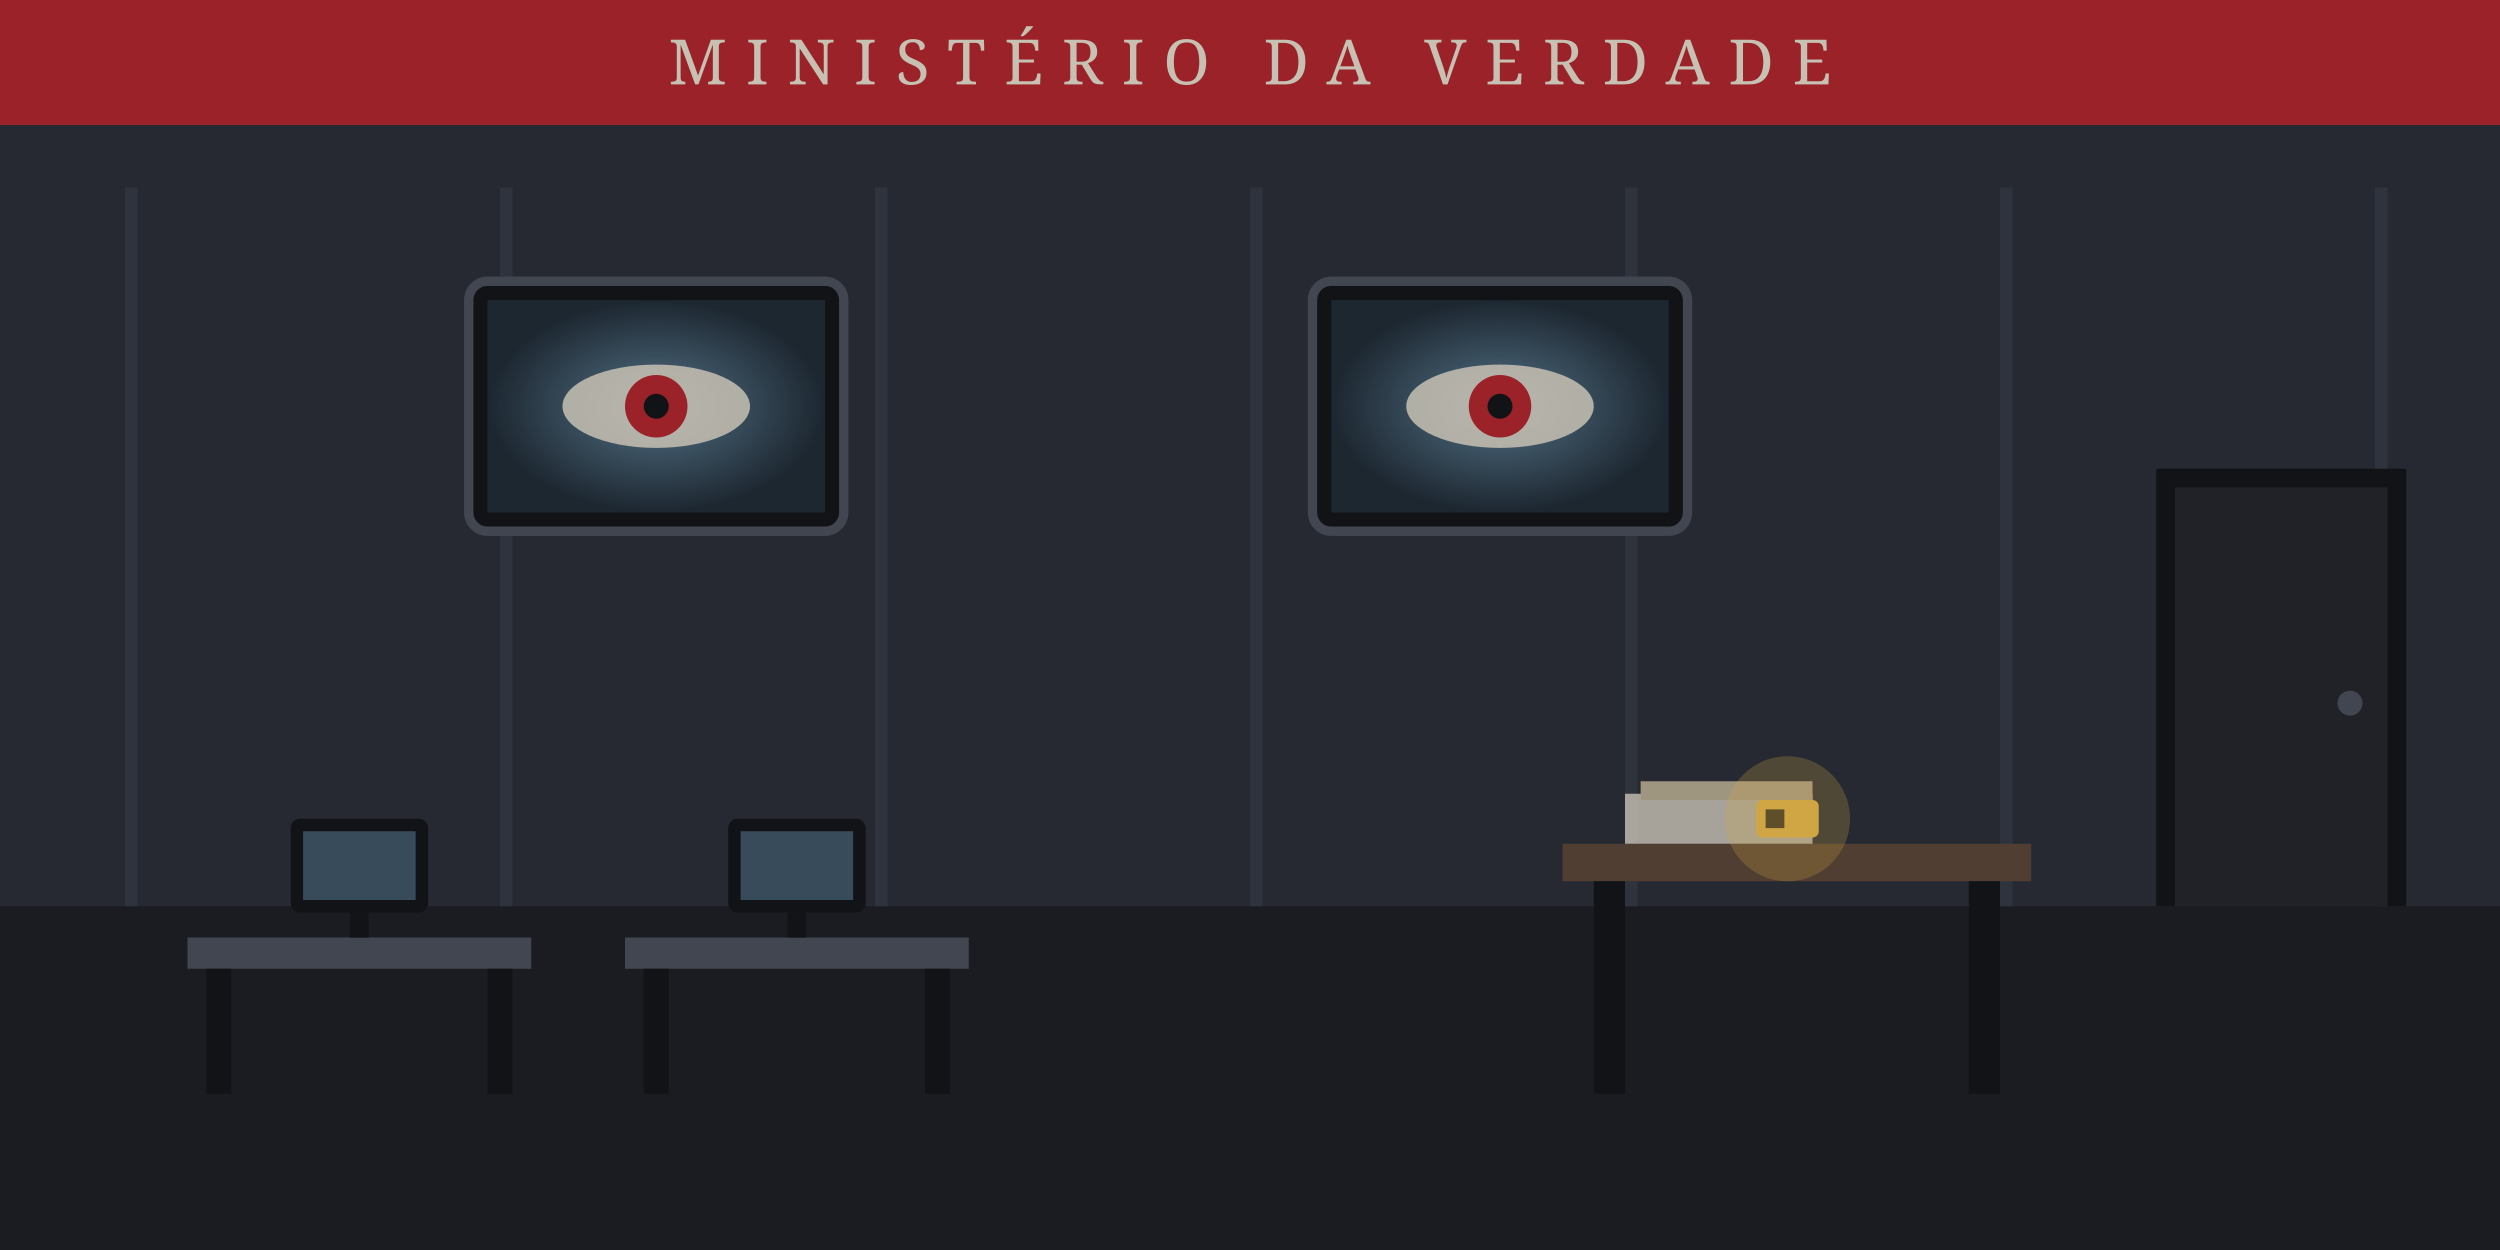
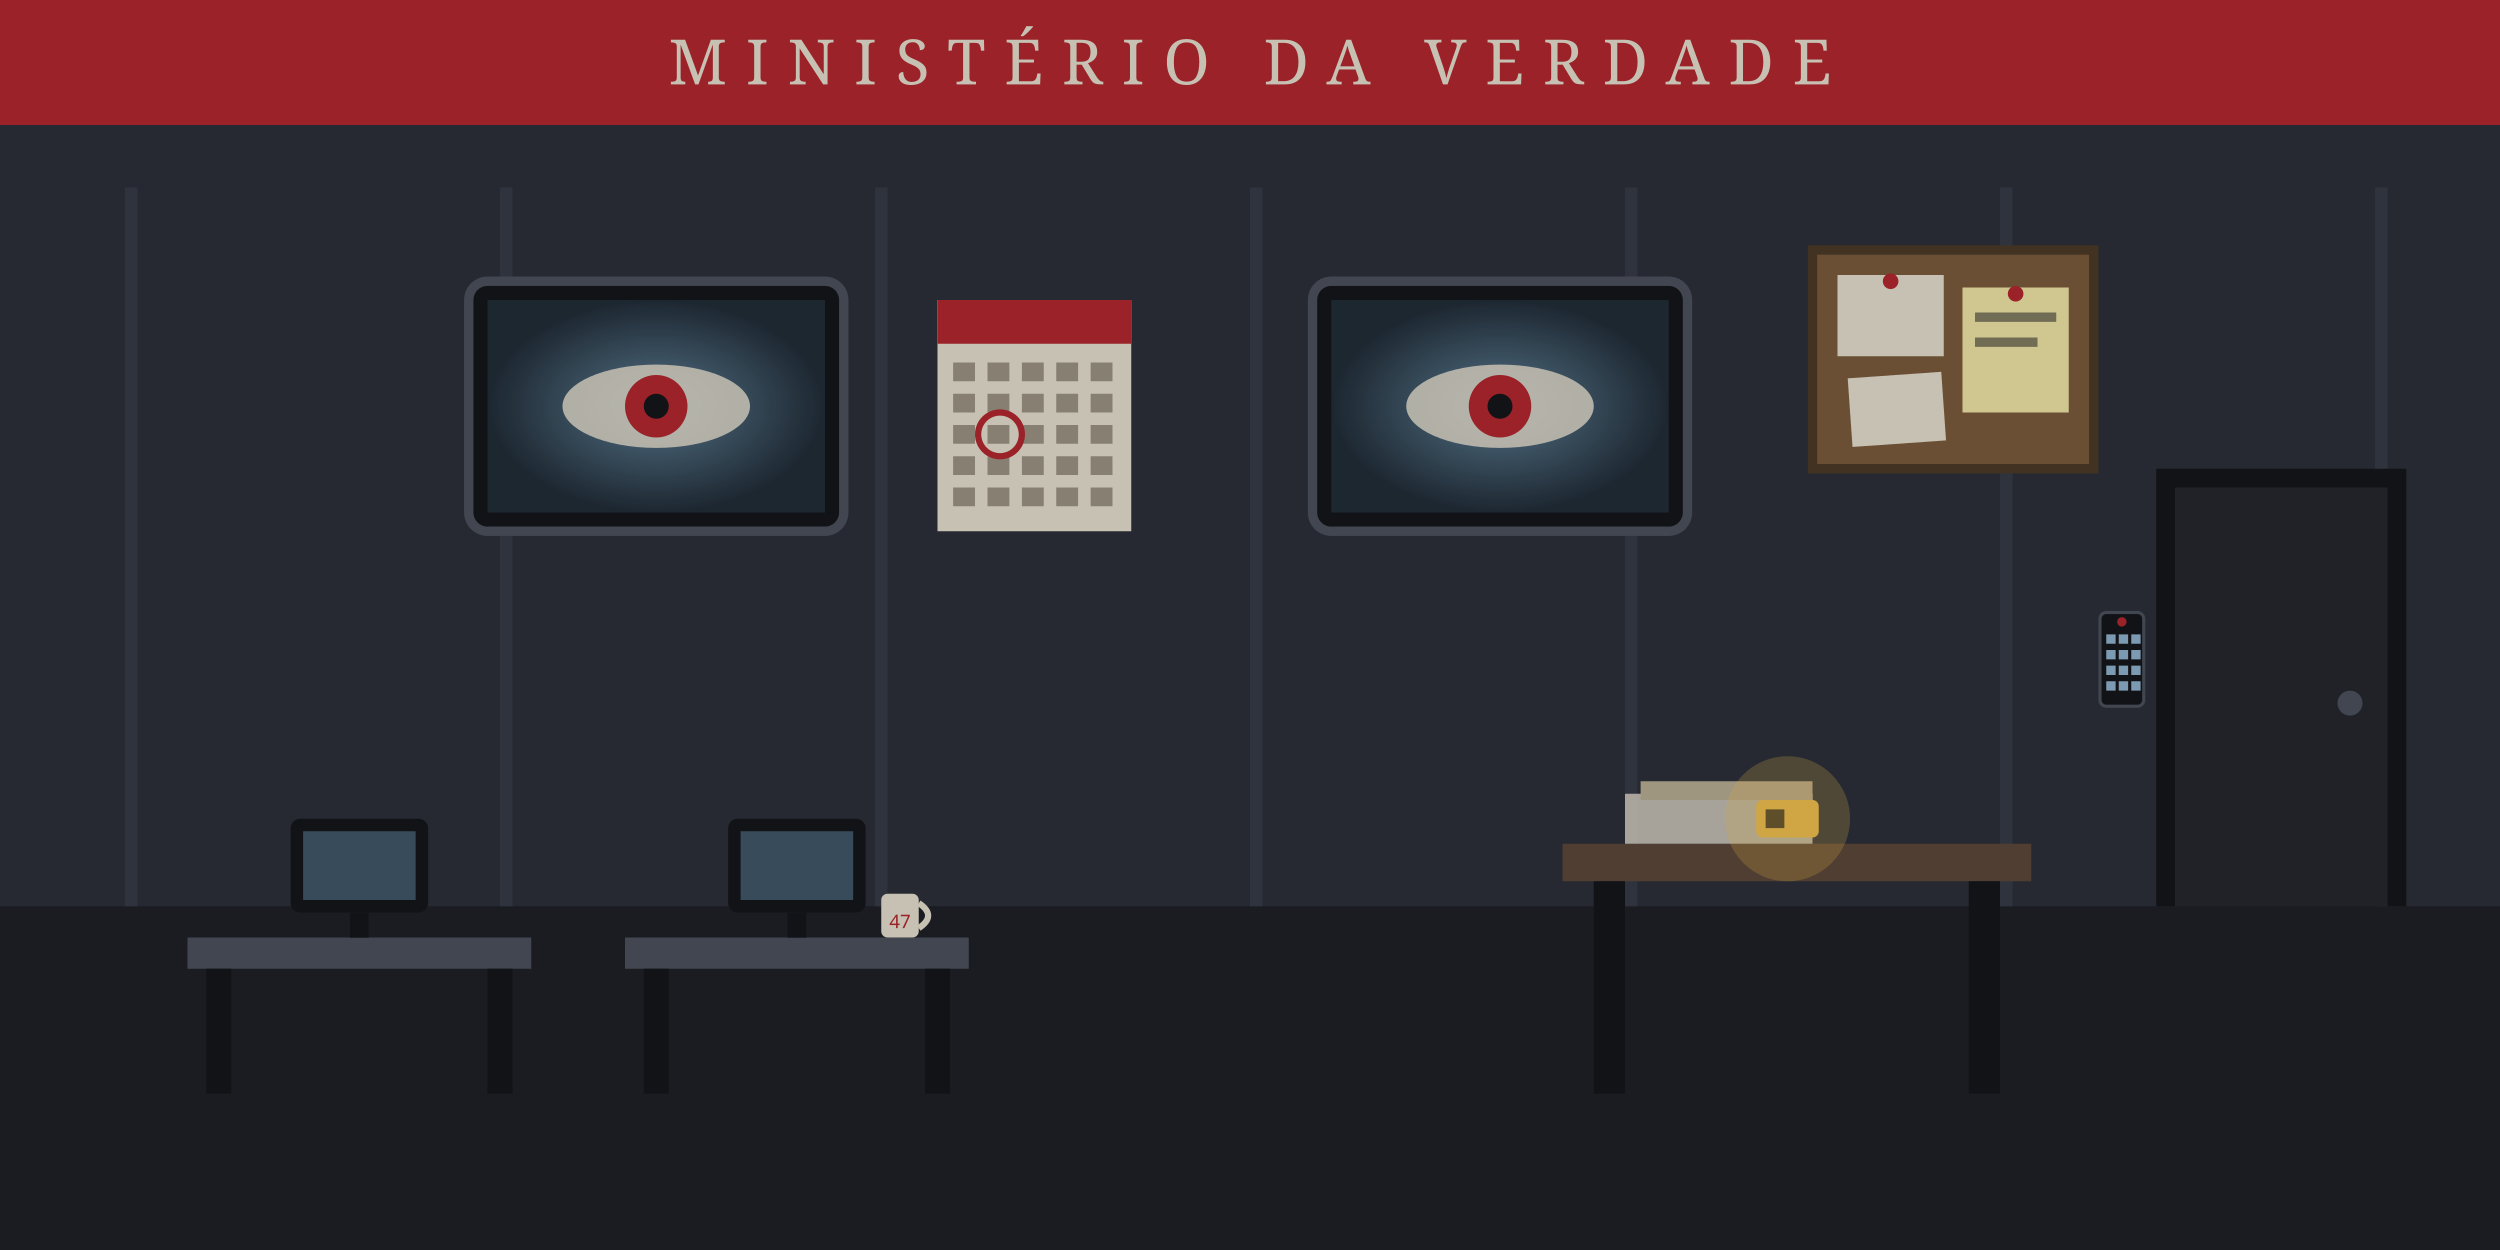
<svg xmlns="http://www.w3.org/2000/svg" viewBox="0 0 800 400" width="800" height="400">
  <defs>
    <radialGradient id="glow">
      <stop offset="0" stop-color="#5f8299" />
      <stop offset="1" stop-color="#1f2b35" />
    </radialGradient>
  </defs>
  <rect width="800" height="400" fill="#2a2e36" />
  <rect y="0" width="800" height="40" fill="#b3262b" />
  <text x="400" y="27" font-family="Georgia, serif" font-size="20" fill="#e8e1cf" text-anchor="middle" letter-spacing="6">MINISTÉRIO DA VERDADE</text>
  <rect y="290" width="800" height="110" fill="#1c1f25" />
  <rect x="40" y="60" width="4" height="230" fill="#343a44" />
  <rect x="160" y="60" width="4" height="230" fill="#343a44" />
  <rect x="280" y="60" width="4" height="230" fill="#343a44" />
  <rect x="400" y="60" width="4" height="230" fill="#343a44" />
  <rect x="520" y="60" width="4" height="230" fill="#343a44" />
  <rect x="640" y="60" width="4" height="230" fill="#343a44" />
  <rect x="760" y="60" width="4" height="230" fill="#343a44" />
  <rect x="150" y="90" width="120" height="80" rx="6" fill="#121418" stroke="#4a505b" stroke-width="3" />
  <rect x="156" y="96" width="108" height="68" fill="url(#glow)" />
  <ellipse cx="210.0" cy="130.0" rx="30.0" ry="13.333" fill="#e8e1cf" opacity="0.85" />
  <circle cx="210.0" cy="130.0" r="10.0" fill="#b3262b" />
  <circle cx="210.0" cy="130.0" r="4.0" fill="#121418" />
  <rect x="420" y="90" width="120" height="80" rx="6" fill="#121418" stroke="#4a505b" stroke-width="3" />
  <rect x="426" y="96" width="108" height="68" fill="url(#glow)" />
  <ellipse cx="480.0" cy="130.0" rx="30.0" ry="13.333" fill="#e8e1cf" opacity="0.85" />
  <circle cx="480.0" cy="130.0" r="10.0" fill="#b3262b" />
  <circle cx="480.0" cy="130.0" r="4.0" fill="#121418" />
  <rect x="60" y="300" width="110" height="10" fill="#4a505b" />
  <rect x="66" y="310" width="8" height="40" fill="#121418" />
  <rect x="156" y="310" width="8" height="40" fill="#121418" />
  <rect x="93.0" y="262" width="44" height="30" rx="3" fill="#121418" />
  <rect x="97.0" y="266" width="36" height="22" fill="#5f8299" opacity="0.6" />
  <rect x="112.0" y="292" width="6" height="8" fill="#121418" />
  <rect x="200" y="300" width="110" height="10" fill="#4a505b" />
  <rect x="206" y="310" width="8" height="40" fill="#121418" />
  <rect x="296" y="310" width="8" height="40" fill="#121418" />
  <rect x="233.0" y="262" width="44" height="30" rx="3" fill="#121418" />
  <rect x="237.0" y="266" width="36" height="22" fill="#5f8299" opacity="0.6" />
  <rect x="252.0" y="292" width="6" height="8" fill="#121418" />
+   <rect x="300" y="96" width="62" height="74" fill="#e8e1cf" />
+   <rect x="300" y="96" width="62" height="14" fill="#b3262b" />
+   <rect x="305" y="116" width="7" height="6" fill="#9c9483" />
+   <rect x="316" y="116" width="7" height="6" fill="#9c9483" />
+   <rect x="327" y="116" width="7" height="6" fill="#9c9483" />
+   <rect x="338" y="116" width="7" height="6" fill="#9c9483" />
+   <rect x="349" y="116" width="7" height="6" fill="#9c9483" />
+   <rect x="305" y="126" width="7" height="6" fill="#9c9483" />
+   <rect x="316" y="126" width="7" height="6" fill="#9c9483" />
+   <rect x="327" y="126" width="7" height="6" fill="#9c9483" />
+   <rect x="338" y="126" width="7" height="6" fill="#9c9483" />
+   <rect x="349" y="126" width="7" height="6" fill="#9c9483" />
+   <rect x="305" y="136" width="7" height="6" fill="#9c9483" />
+   <rect x="316" y="136" width="7" height="6" fill="#9c9483" />
+   <rect x="327" y="136" width="7" height="6" fill="#9c9483" />
+   <rect x="338" y="136" width="7" height="6" fill="#9c9483" />
+   <rect x="349" y="136" width="7" height="6" fill="#9c9483" />
+   <rect x="305" y="146" width="7" height="6" fill="#9c9483" />
+   <rect x="316" y="146" width="7" height="6" fill="#9c9483" />
+   <rect x="327" y="146" width="7" height="6" fill="#9c9483" />
+   <rect x="338" y="146" width="7" height="6" fill="#9c9483" />
+   <rect x="349" y="146" width="7" height="6" fill="#9c9483" />
+   <rect x="305" y="156" width="7" height="6" fill="#9c9483" />
+   <rect x="316" y="156" width="7" height="6" fill="#9c9483" />
+   <rect x="327" y="156" width="7" height="6" fill="#9c9483" />
+   <rect x="338" y="156" width="7" height="6" fill="#9c9483" />
+   <rect x="349" y="156" width="7" height="6" fill="#9c9483" />
+   <circle cx="320" cy="139" r="7" fill="none" stroke="#b3262b" stroke-width="2" />
+   <rect x="580" y="80" width="90" height="70" fill="#7a5b3a" stroke="#4a3824" stroke-width="3" />
+   <rect x="588" y="88" width="34" height="26" fill="#e8e1cf" />
+   <rect x="628" y="92" width="34" height="40" fill="#f2e7a6" />
+   <rect x="592" y="120" width="30" height="22" fill="#e8e1cf" transform="rotate(-4 607 131)" />
+   <circle cx="605" cy="90" r="2.5" fill="#b3262b" />
+   <circle cx="645" cy="94" r="2.5" fill="#b3262b" />
+   <rect x="632" y="100" width="26" height="3" fill="#121418" opacity="0.5" />
+   <rect x="632" y="108" width="20" height="3" fill="#121418" opacity="0.5" />
+   <rect x="282" y="286" width="12" height="14" rx="2" fill="#e8e1cf" />
+   <path d="M 294 289 Q 300 293 294 297" fill="none" stroke="#e8e1cf" stroke-width="2" />
+   <text x="288" y="297" font-family="sans-serif" font-size="6" fill="#b3262b" text-anchor="middle">47</text>
  <rect x="500" y="270" width="150" height="12" fill="#5a4636" />
  <rect x="510" y="282" width="10" height="68" fill="#121418" />
  <rect x="630" y="282" width="10" height="68" fill="#121418" />
  <rect x="520" y="254" width="60" height="16" fill="#e8e1cf" opacity="0.8" />
  <rect x="525" y="250" width="55" height="6" fill="#b9ae93" />
  <circle cx="572" cy="262" r="20" fill="#f2c14e" opacity="0.25" />
  <rect x="562" y="256" width="20" height="12" rx="2" fill="#f2c14e" />
  <rect x="565" y="259" width="6" height="6" fill="#121418" opacity="0.6" />
  <rect x="690" y="150" width="80" height="140" fill="#121418" />
  <rect x="696" y="156" width="68" height="134" fill="#23262c" />
  <circle cx="752" cy="225" r="4" fill="#4a505b" />
+   <rect x="672" y="196" width="14" height="30" rx="2" fill="#121418" stroke="#4a505b" stroke-width="1" />
+   <rect x="674" y="203" width="3" height="3" fill="#8fb3cc" />
+   <rect x="678" y="203" width="3" height="3" fill="#8fb3cc" />
+   <rect x="682" y="203" width="3" height="3" fill="#8fb3cc" />
+   <rect x="674" y="208" width="3" height="3" fill="#8fb3cc" />
+   <rect x="678" y="208" width="3" height="3" fill="#8fb3cc" />
+   <rect x="682" y="208" width="3" height="3" fill="#8fb3cc" />
+   <rect x="674" y="213" width="3" height="3" fill="#8fb3cc" />
+   <rect x="678" y="213" width="3" height="3" fill="#8fb3cc" />
+   <rect x="682" y="213" width="3" height="3" fill="#8fb3cc" />
+   <rect x="674" y="218" width="3" height="3" fill="#8fb3cc" />
+   <rect x="678" y="218" width="3" height="3" fill="#8fb3cc" />
+   <rect x="682" y="218" width="3" height="3" fill="#8fb3cc" />
+   <circle cx="679" cy="199" r="1.5" fill="#b3262b" />
  <rect width="800" height="400" fill="#0b0d12" opacity="0.15" />
</svg>
